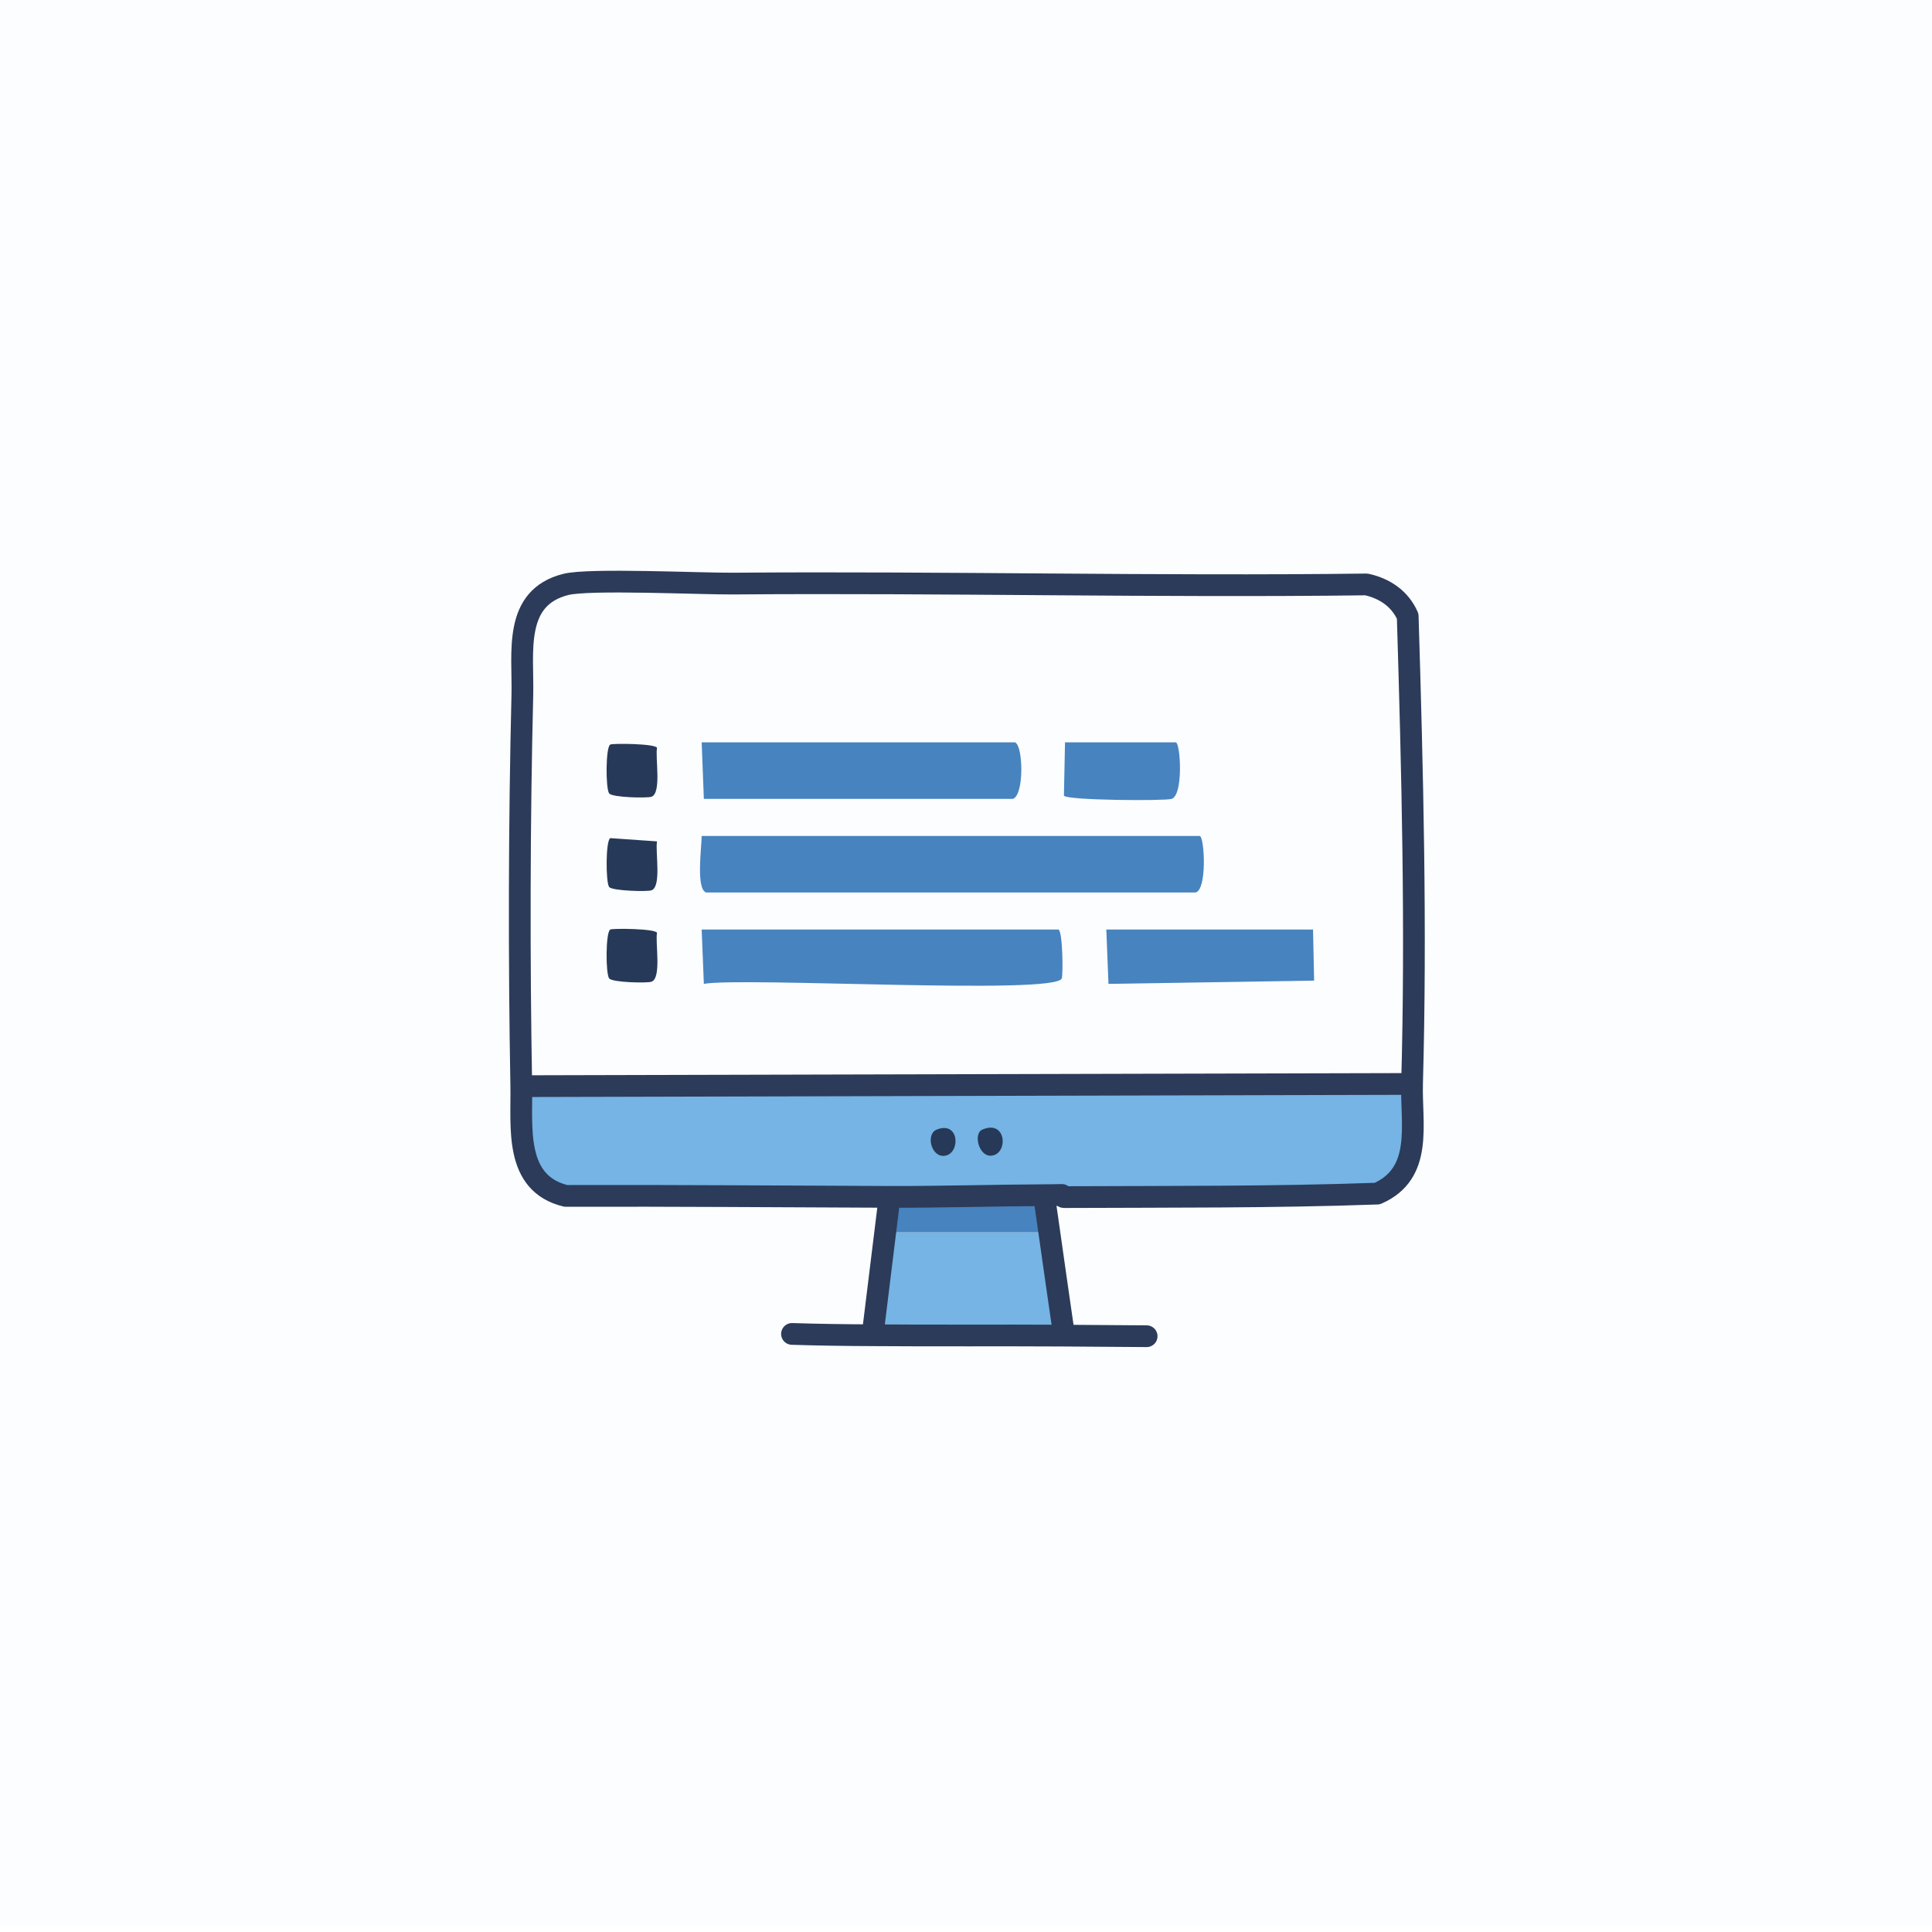
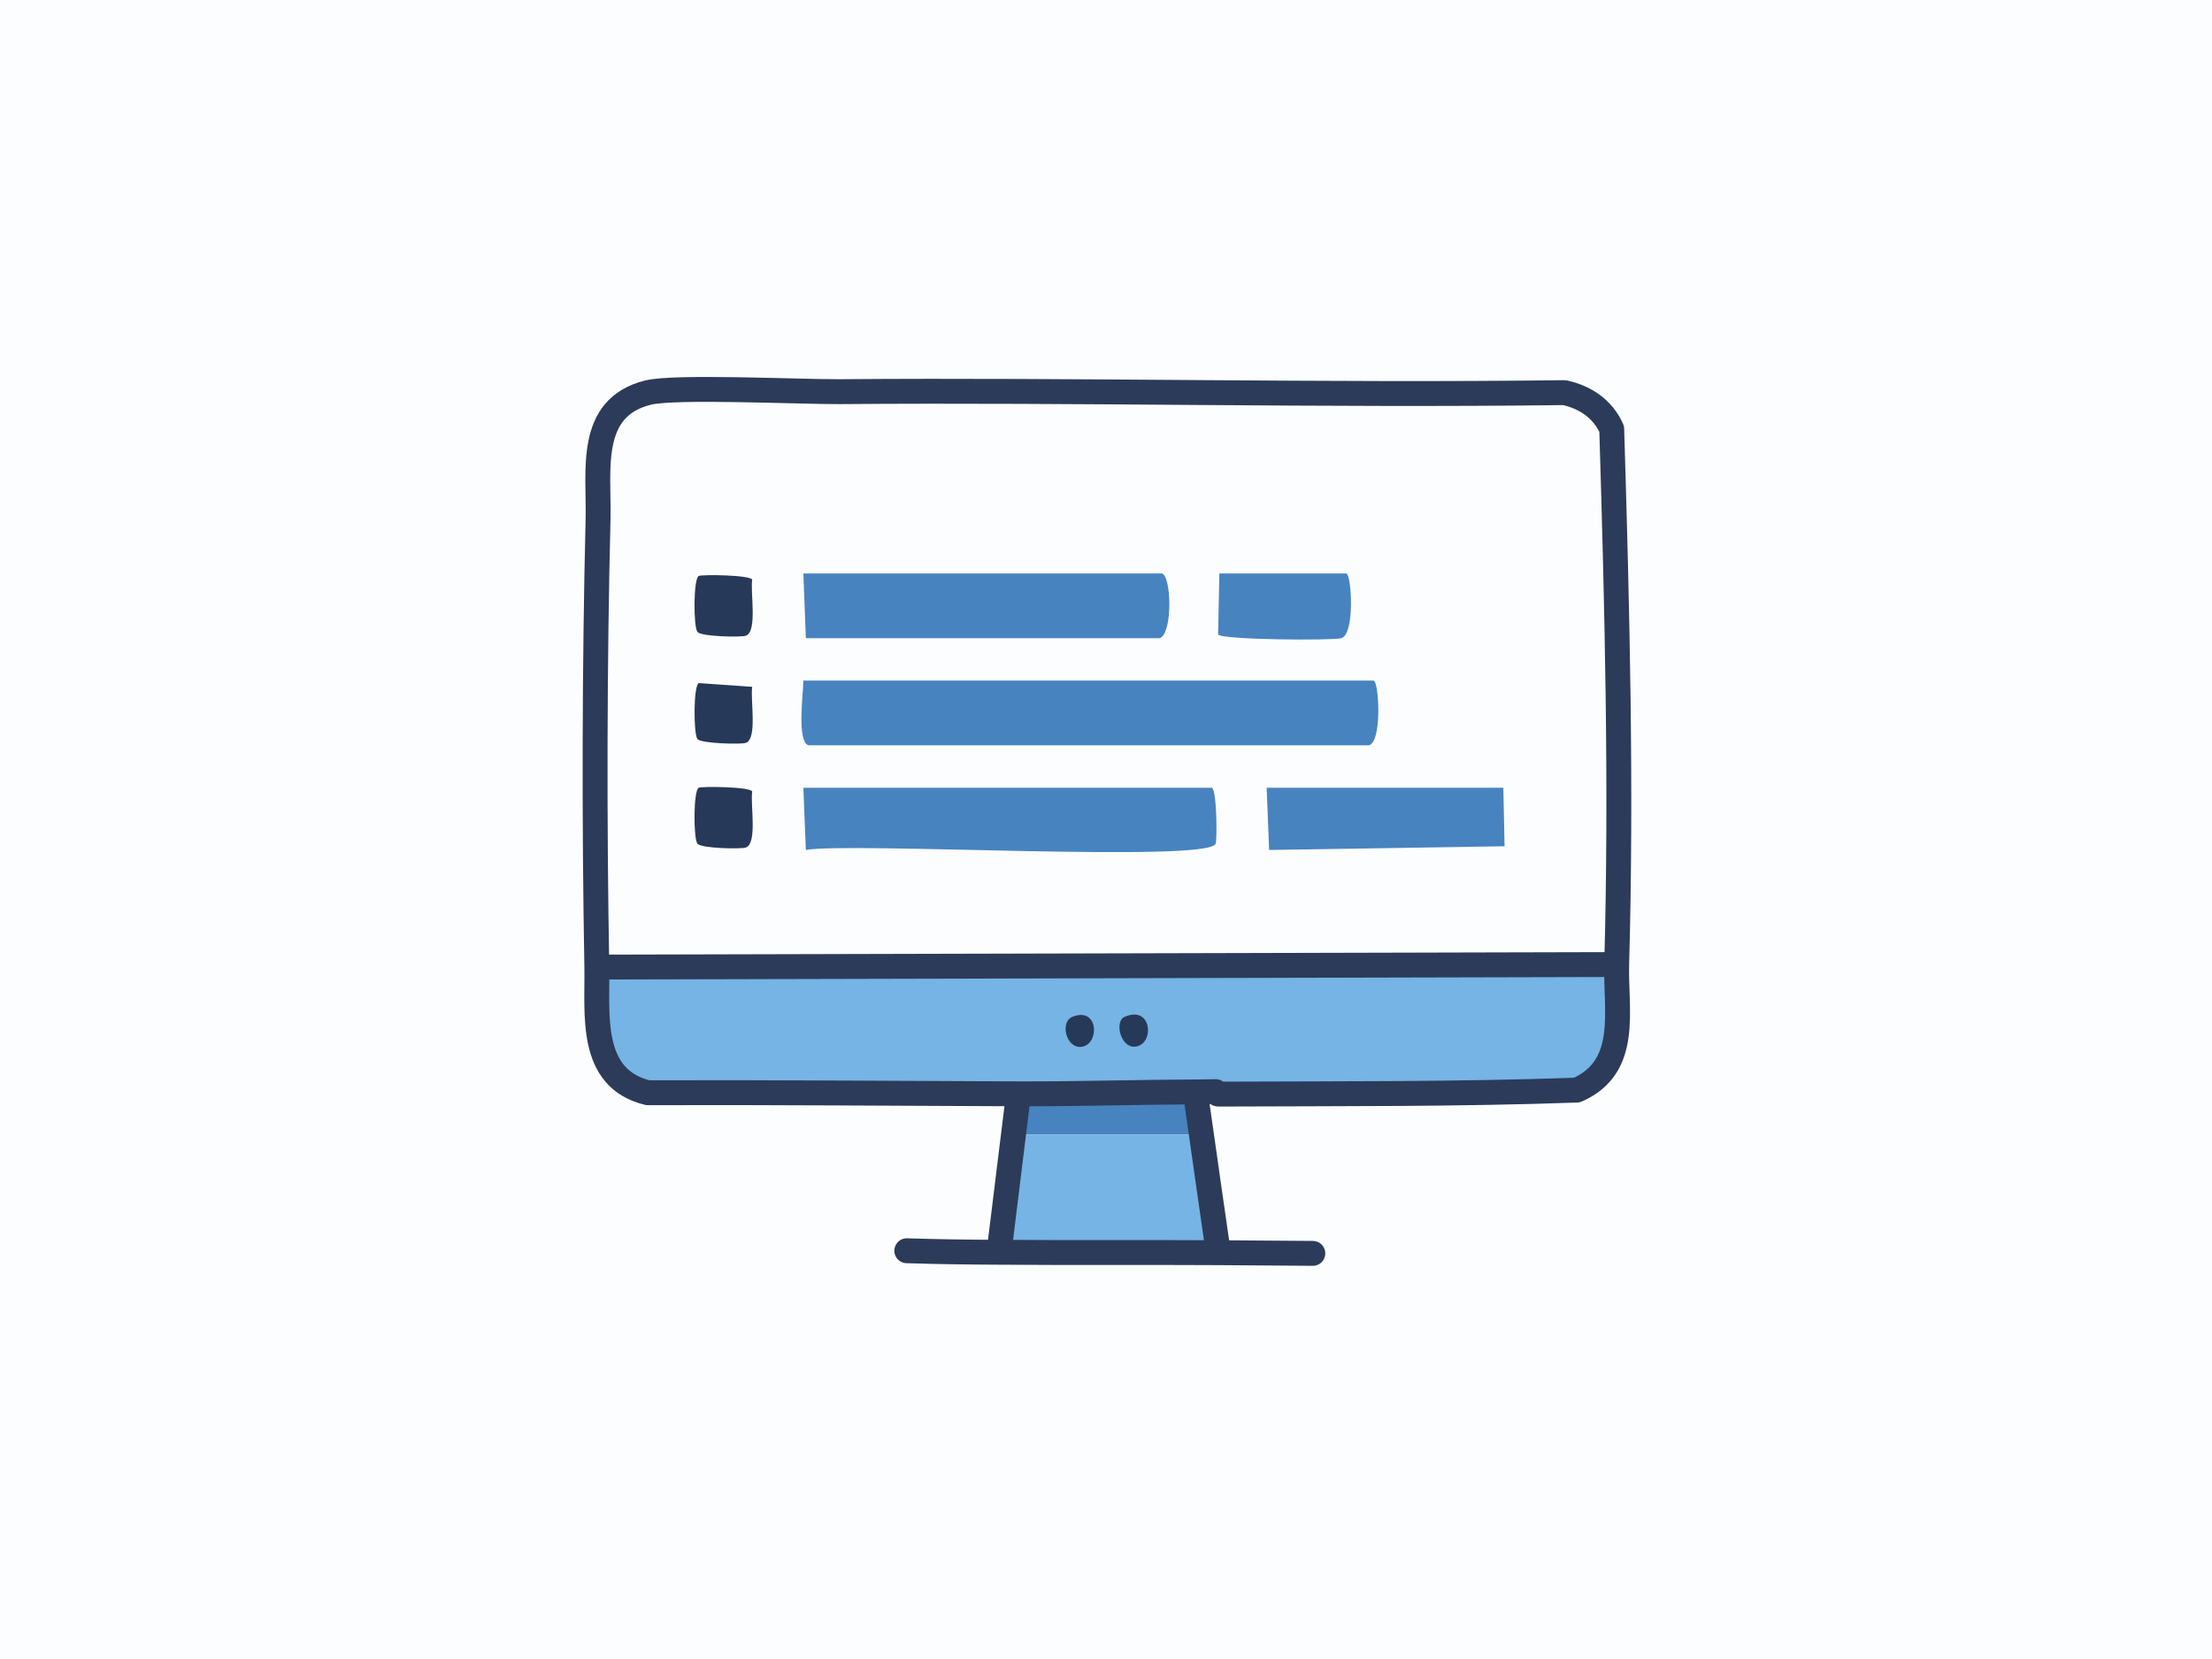
- <svg xmlns="http://www.w3.org/2000/svg" id="Layer_1" version="1.1" viewBox="0 0 160 160">
+ <svg xmlns="http://www.w3.org/2000/svg" id="Layer_1" version="1.1" viewBox="0 0 160 120">
  <defs>
    <style>
      .st0 {
        fill: #fcfdff;
      }

      .st1 {
        fill: #4783bf;
      }

      .st2 {
        fill: #273958;
      }

      .st3 {
        fill: #75b4e5;
      }

      .st4 {
        fill: none;
        stroke: #2c3b59;
        stroke-linecap: round;
        stroke-linejoin: round;
        stroke-width: 1.8px;
      }
    </style>
  </defs>
  <g id="Generative_Object">
    <g>
-       <rect class="st0" x="-23.06" y="-.5" width="206.13" height="160" />
+       <rect class="st0" x="-23.06" y="-20.5" width="206.13" height="160" />
      <g>
-         <path class="st1" d="M58.11,69.23h41.26c.39.18.6,4.48-.36,4.68h-40.54c-.84-.32-.37-3.69-.36-4.68Z" />
-         <path class="st1" d="M58.11,76.98h29.55c.35.15.39,3.73.27,4.05-.53,1.39-26.45-.13-29.64.45l-.18-4.5Z" />
-         <path class="st3" d="M86.9,102.06c.37,2.63.75,5.26,1.13,7.89l-.06.68c-5.25-.03-10.49,0-15.73-.03l.11-.64c.33-2.63.64-5.26.97-7.89h13.59Z" />
-         <path class="st1" d="M58.11,61.48h25.95c.68.26.77,4.37-.18,4.68h-25.59l-.18-4.68Z" />
-         <polygon class="st1" points="91.62 76.98 108.74 76.98 108.83 81.21 91.8 81.48 91.62 76.98" />
-         <path class="st1" d="M88.2,61.48h9.19c.38.17.62,4.36-.36,4.68-.54.18-8.71.13-8.92-.27l.09-4.41Z" />
-         <path class="st1" d="M86.47,98.98l.09.71c.11.79.23,1.58.34,2.37h-13.59c.09-.73.18-1.46.27-2.19l.14-.75c4.25.01,8.5-.12,12.75-.14Z" />
-         <path class="st2" d="M50.54,61.66c.21-.11,3.72-.08,3.87.27-.15.88.39,3.73-.45,4.05-.34.13-3.24.07-3.51-.27-.3-.37-.3-3.85.09-4.05Z" />
-         <path class="st2" d="M50.54,76.98c.21-.11,3.72-.08,3.87.27-.15.88.39,3.73-.45,4.05-.34.13-3.24.07-3.51-.27-.3-.37-.3-3.85.09-4.05Z" />
-         <path class="st2" d="M50.54,69.41l3.87.27c-.15.88.39,3.73-.45,4.05-.33.13-3.25.05-3.51-.27-.29-.35-.3-3.85.09-4.05Z" />
+         <path class="st1" d="M58.11,49.23h41.26c.39.18.6,4.48-.36,4.68h-40.54c-.84-.32-.37-3.69-.36-4.68Z" />
+         <path class="st1" d="M58.11,56.98h29.55c.35.15.39,3.73.27,4.05-.53,1.39-26.45-.13-29.64.45l-.18-4.5Z" />
+         <path class="st3" d="M86.9,82.06c.37,2.63.75,5.26,1.13,7.89l-.06.68c-5.25-.03-10.49,0-15.73-.03l.11-.64c.33-2.63.64-5.26.97-7.89h13.59-.01Z" />
+         <path class="st1" d="M58.11,41.48h25.95c.68.26.77,4.37-.18,4.68h-25.59s-.18-4.68-.18-4.68Z" />
+         <polygon class="st1" points="91.62 56.98 108.74 56.98 108.83 61.21 91.8 61.48 91.62 56.98" />
+         <path class="st1" d="M88.2,41.48h9.19c.38.17.62,4.36-.36,4.68-.54.18-8.71.13-8.92-.27l.09-4.41Z" />
+         <path class="st1" d="M86.47,78.98l.09.71c.11.79.23,1.58.34,2.37h-13.59c.09-.73.18-1.46.27-2.19l.14-.75c4.25.01,8.5-.12,12.75-.14Z" />
+         <path class="st2" d="M50.54,41.66c.21-.11,3.72-.08,3.87.27-.15.88.39,3.73-.45,4.05-.34.13-3.24.07-3.51-.27-.3-.37-.3-3.85.09-4.05Z" />
+         <path class="st2" d="M50.54,56.98c.21-.11,3.72-.08,3.87.27-.15.88.39,3.73-.45,4.05-.34.13-3.24.07-3.51-.27-.3-.37-.3-3.85.09-4.05Z" />
+         <path class="st2" d="M50.54,49.41l3.87.27c-.15.88.39,3.73-.45,4.05-.33.13-3.25.05-3.51-.27-.29-.35-.3-3.85.09-4.05Z" />
        <g>
-           <path class="st3" d="M86.47,98.98c-4.25.02-8.5.15-12.75.14-8.96-.03-17.91-.12-26.87-.08-4.3-1.03-3.63-5.69-3.69-9.1l.81.02,72.25-.18.72-.02c-.09,3.36.95,7.42-2.88,9.1-8.64.31-17.3.25-25.95.29-.06,0-.12-.18-.18-.18-.48,0-.97.01-1.46.02Z" />
-           <path class="st2" d="M81.35,93.55c2.04-.88,2.17,2.08.72,2.16-1.02.06-1.48-1.84-.72-2.16Z" />
-           <path class="st2" d="M77.57,93.55c1.88-.76,1.99,1.92.72,2.16-1.16.22-1.66-1.78-.72-2.16Z" />
+           <path class="st3" d="M86.47,78.98c-4.25.02-8.5.15-12.75.14-8.96-.03-17.91-.12-26.87-.08-4.3-1.03-3.63-5.69-3.69-9.1l.81.02,72.25-.18.72-.02c-.09,3.36.95,7.42-2.88,9.1-8.64.31-17.3.25-25.95.29-.06,0-.12-.18-.18-.18-.48,0-.97.01-1.46.02h0Z" />
+           <path class="st2" d="M81.35,73.55c2.04-.88,2.17,2.08.72,2.16-1.02.06-1.48-1.84-.72-2.16Z" />
+           <path class="st2" d="M77.57,73.55c1.88-.76,1.99,1.92.72,2.16-1.16.22-1.66-1.78-.72-2.16Z" />
        </g>
      </g>
    </g>
    <g>
-       <path class="st4" d="M65.59,110.47c2.22.07,4.43.1,6.65.11,5.24.04,10.49,0,15.73.03,2.33.01,4.66.04,6.99.05" />
-       <path class="st4" d="M73.58,99.86c-.09.73-.18,1.46-.27,2.19-.33,2.63-.64,5.26-.97,7.89" />
-       <path class="st4" d="M86.56,99.69c.11.79.23,1.58.34,2.37.37,2.63.75,5.26,1.13,7.89" />
-       <path class="st4" d="M87.93,98.96c.06,0,.12.18.18.18,8.65-.04,17.3.02,25.95-.29,3.83-1.68,2.79-5.74,2.88-9.1.36-12.84.03-25.94-.36-38.72-.64-1.45-1.91-2.3-3.42-2.63-17.47.22-34.96-.21-52.43-.07-2.79.02-11.93-.42-13.87.07-4.39,1.1-3.52,5.65-3.6,9.12-.26,10.47-.28,21.95-.09,32.42.06,3.4-.61,8.06,3.69,9.1,8.96-.03,17.91.05,26.87.08,4.25.01,8.5-.12,12.75-.14.49,0,.98-.01,1.46-.02Z" />
-       <line class="st4" x1="43.96" y1="89.95" x2="116.22" y2="89.77" />
+       <path class="st4" d="M65.59,90.47c2.22.07,4.43.1,6.65.11,5.24.04,10.49,0,15.73.03,2.33.01,4.66.04,6.99.05" />
+       <path class="st4" d="M73.58,79.86c-.09.73-.18,1.46-.27,2.19-.33,2.63-.64,5.26-.97,7.89" />
+       <path class="st4" d="M86.56,79.69c.11.79.23,1.58.34,2.37.37,2.63.75,5.26,1.13,7.89" />
+       <path class="st4" d="M87.93,78.96c.06,0,.12.18.18.18,8.65-.04,17.3.02,25.95-.29,3.83-1.68,2.79-5.74,2.88-9.1.36-12.84.03-25.94-.36-38.72-.64-1.45-1.91-2.3-3.42-2.63-17.47.22-34.96-.21-52.43-.07-2.79.02-11.93-.42-13.87.07-4.39,1.1-3.52,5.65-3.6,9.12-.26,10.47-.28,21.95-.09,32.42.06,3.4-.61,8.06,3.69,9.1,8.96-.03,17.91.05,26.87.08,4.25.01,8.5-.12,12.75-.14.49,0,.98-.01,1.46-.02h0Z" />
+       <line class="st4" x1="43.96" y1="69.95" x2="116.22" y2="69.77" />
    </g>
  </g>
</svg>
